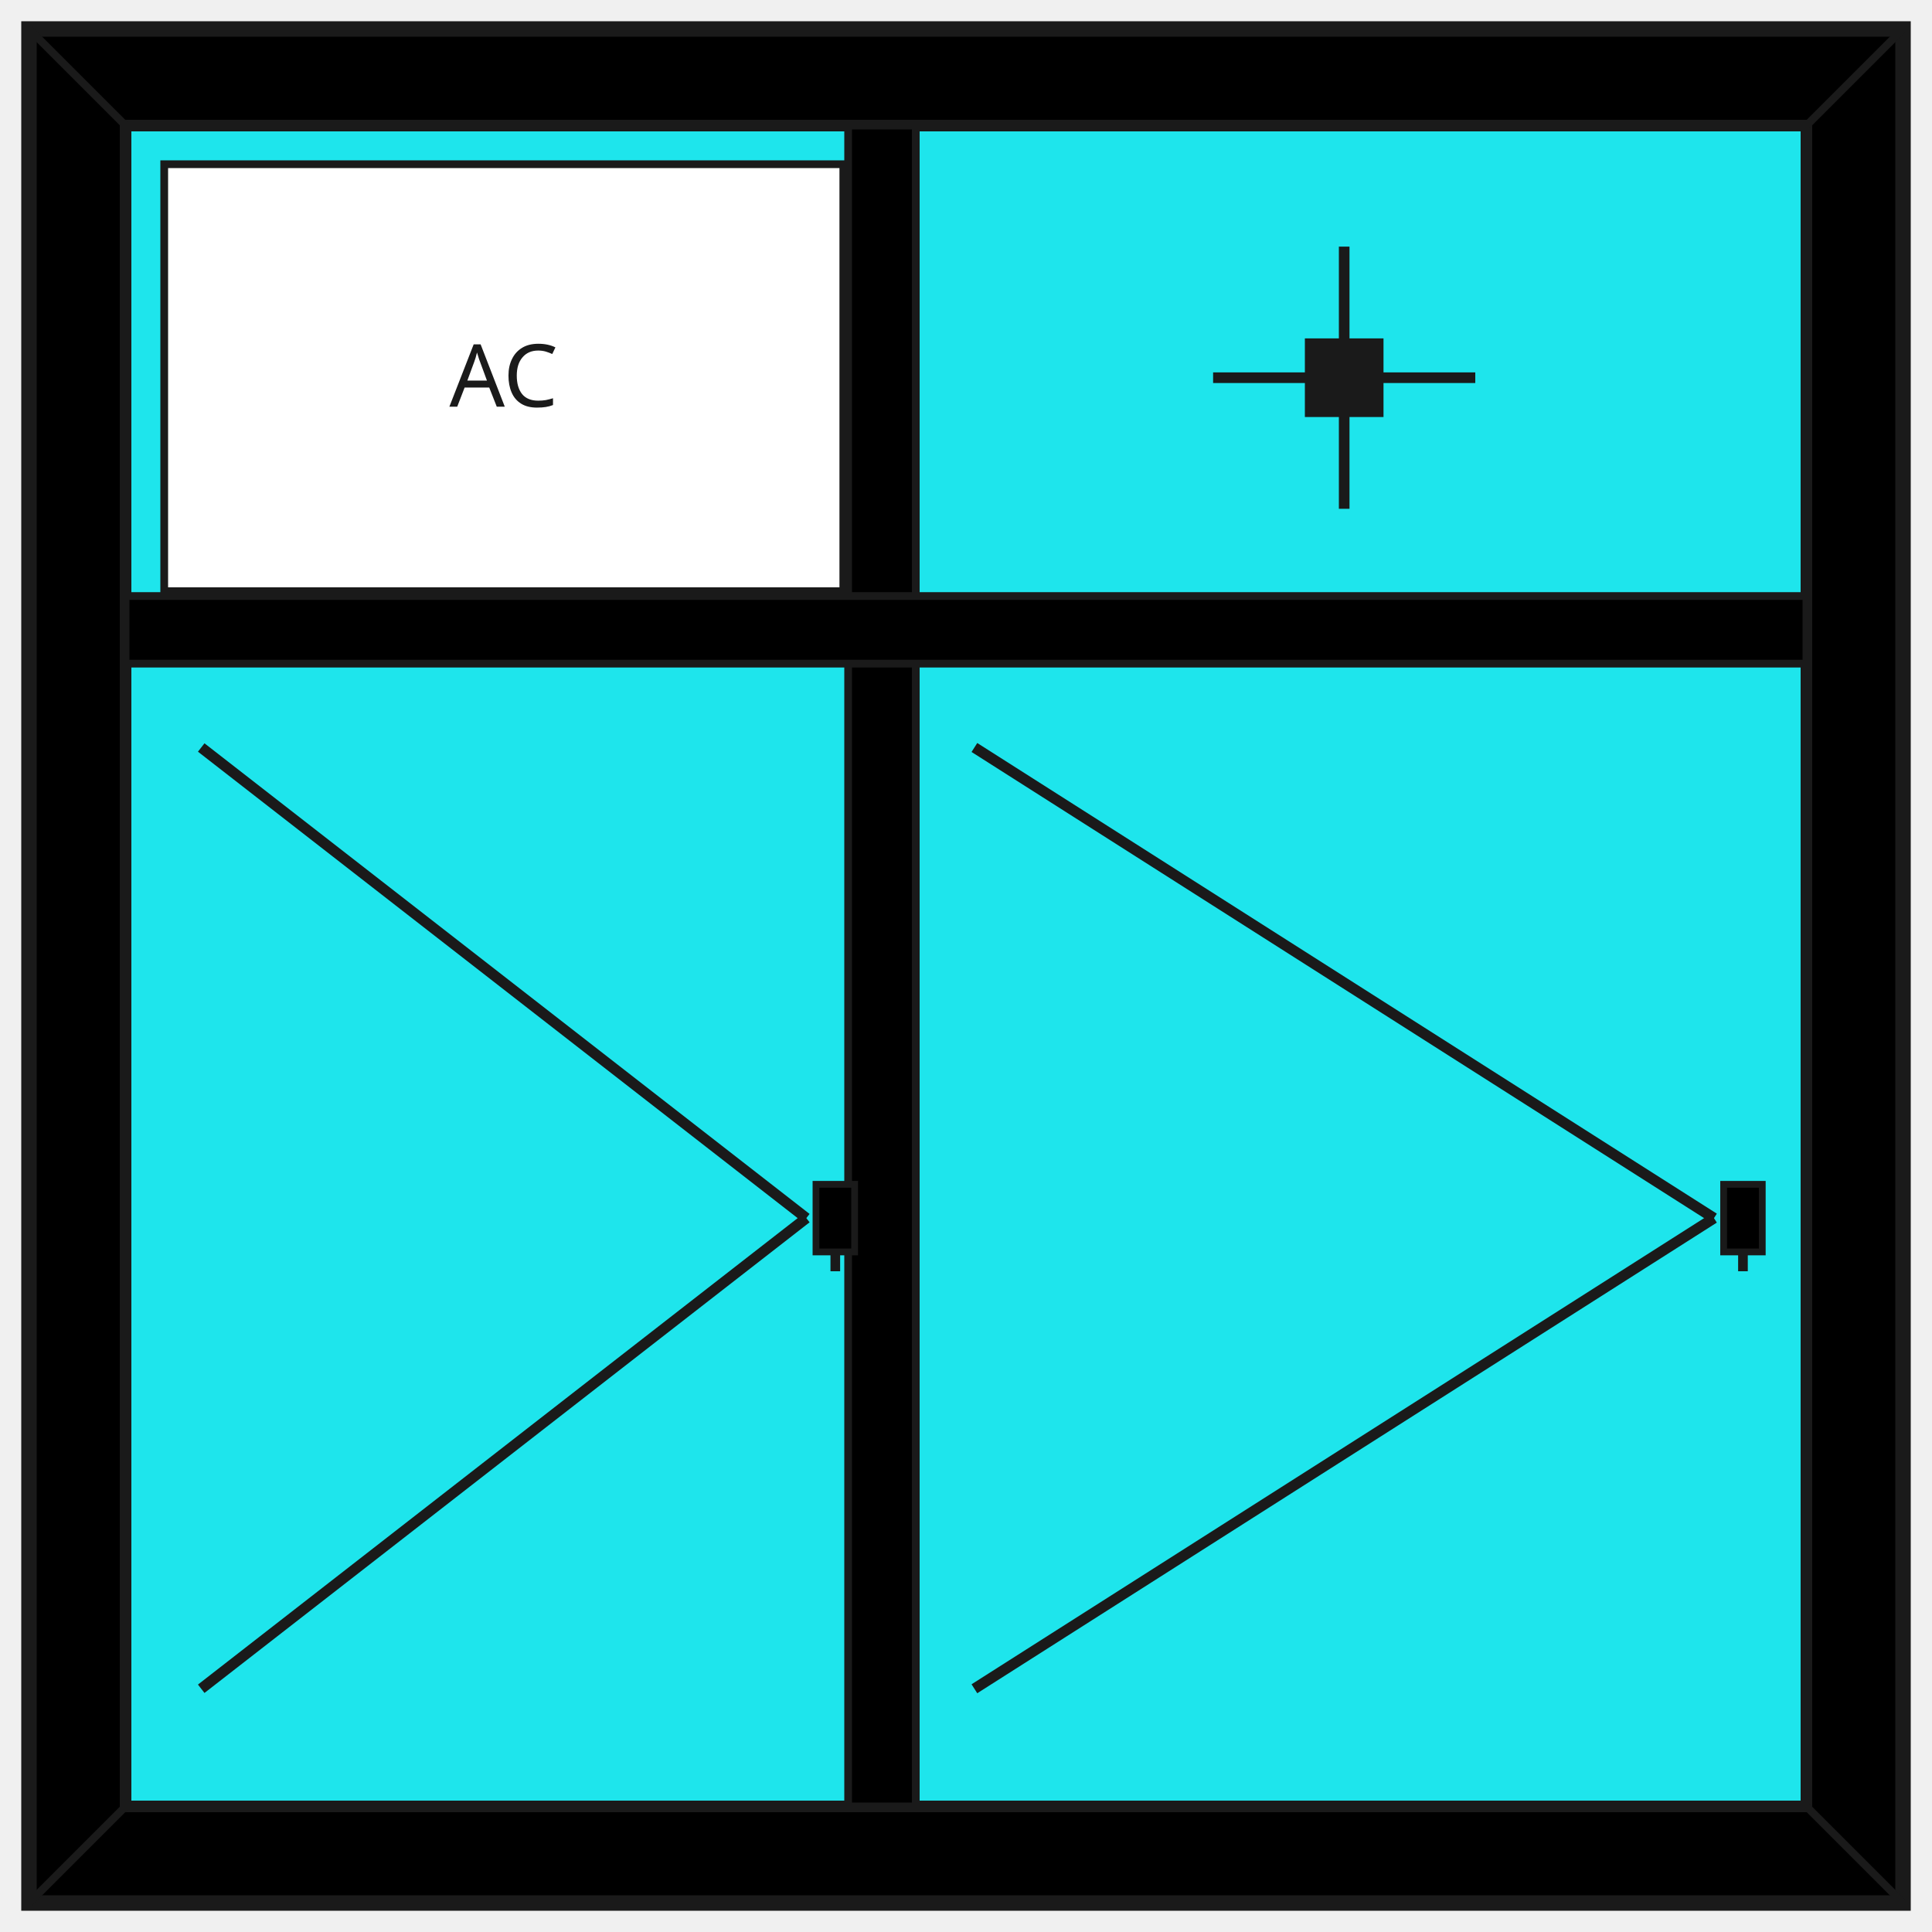
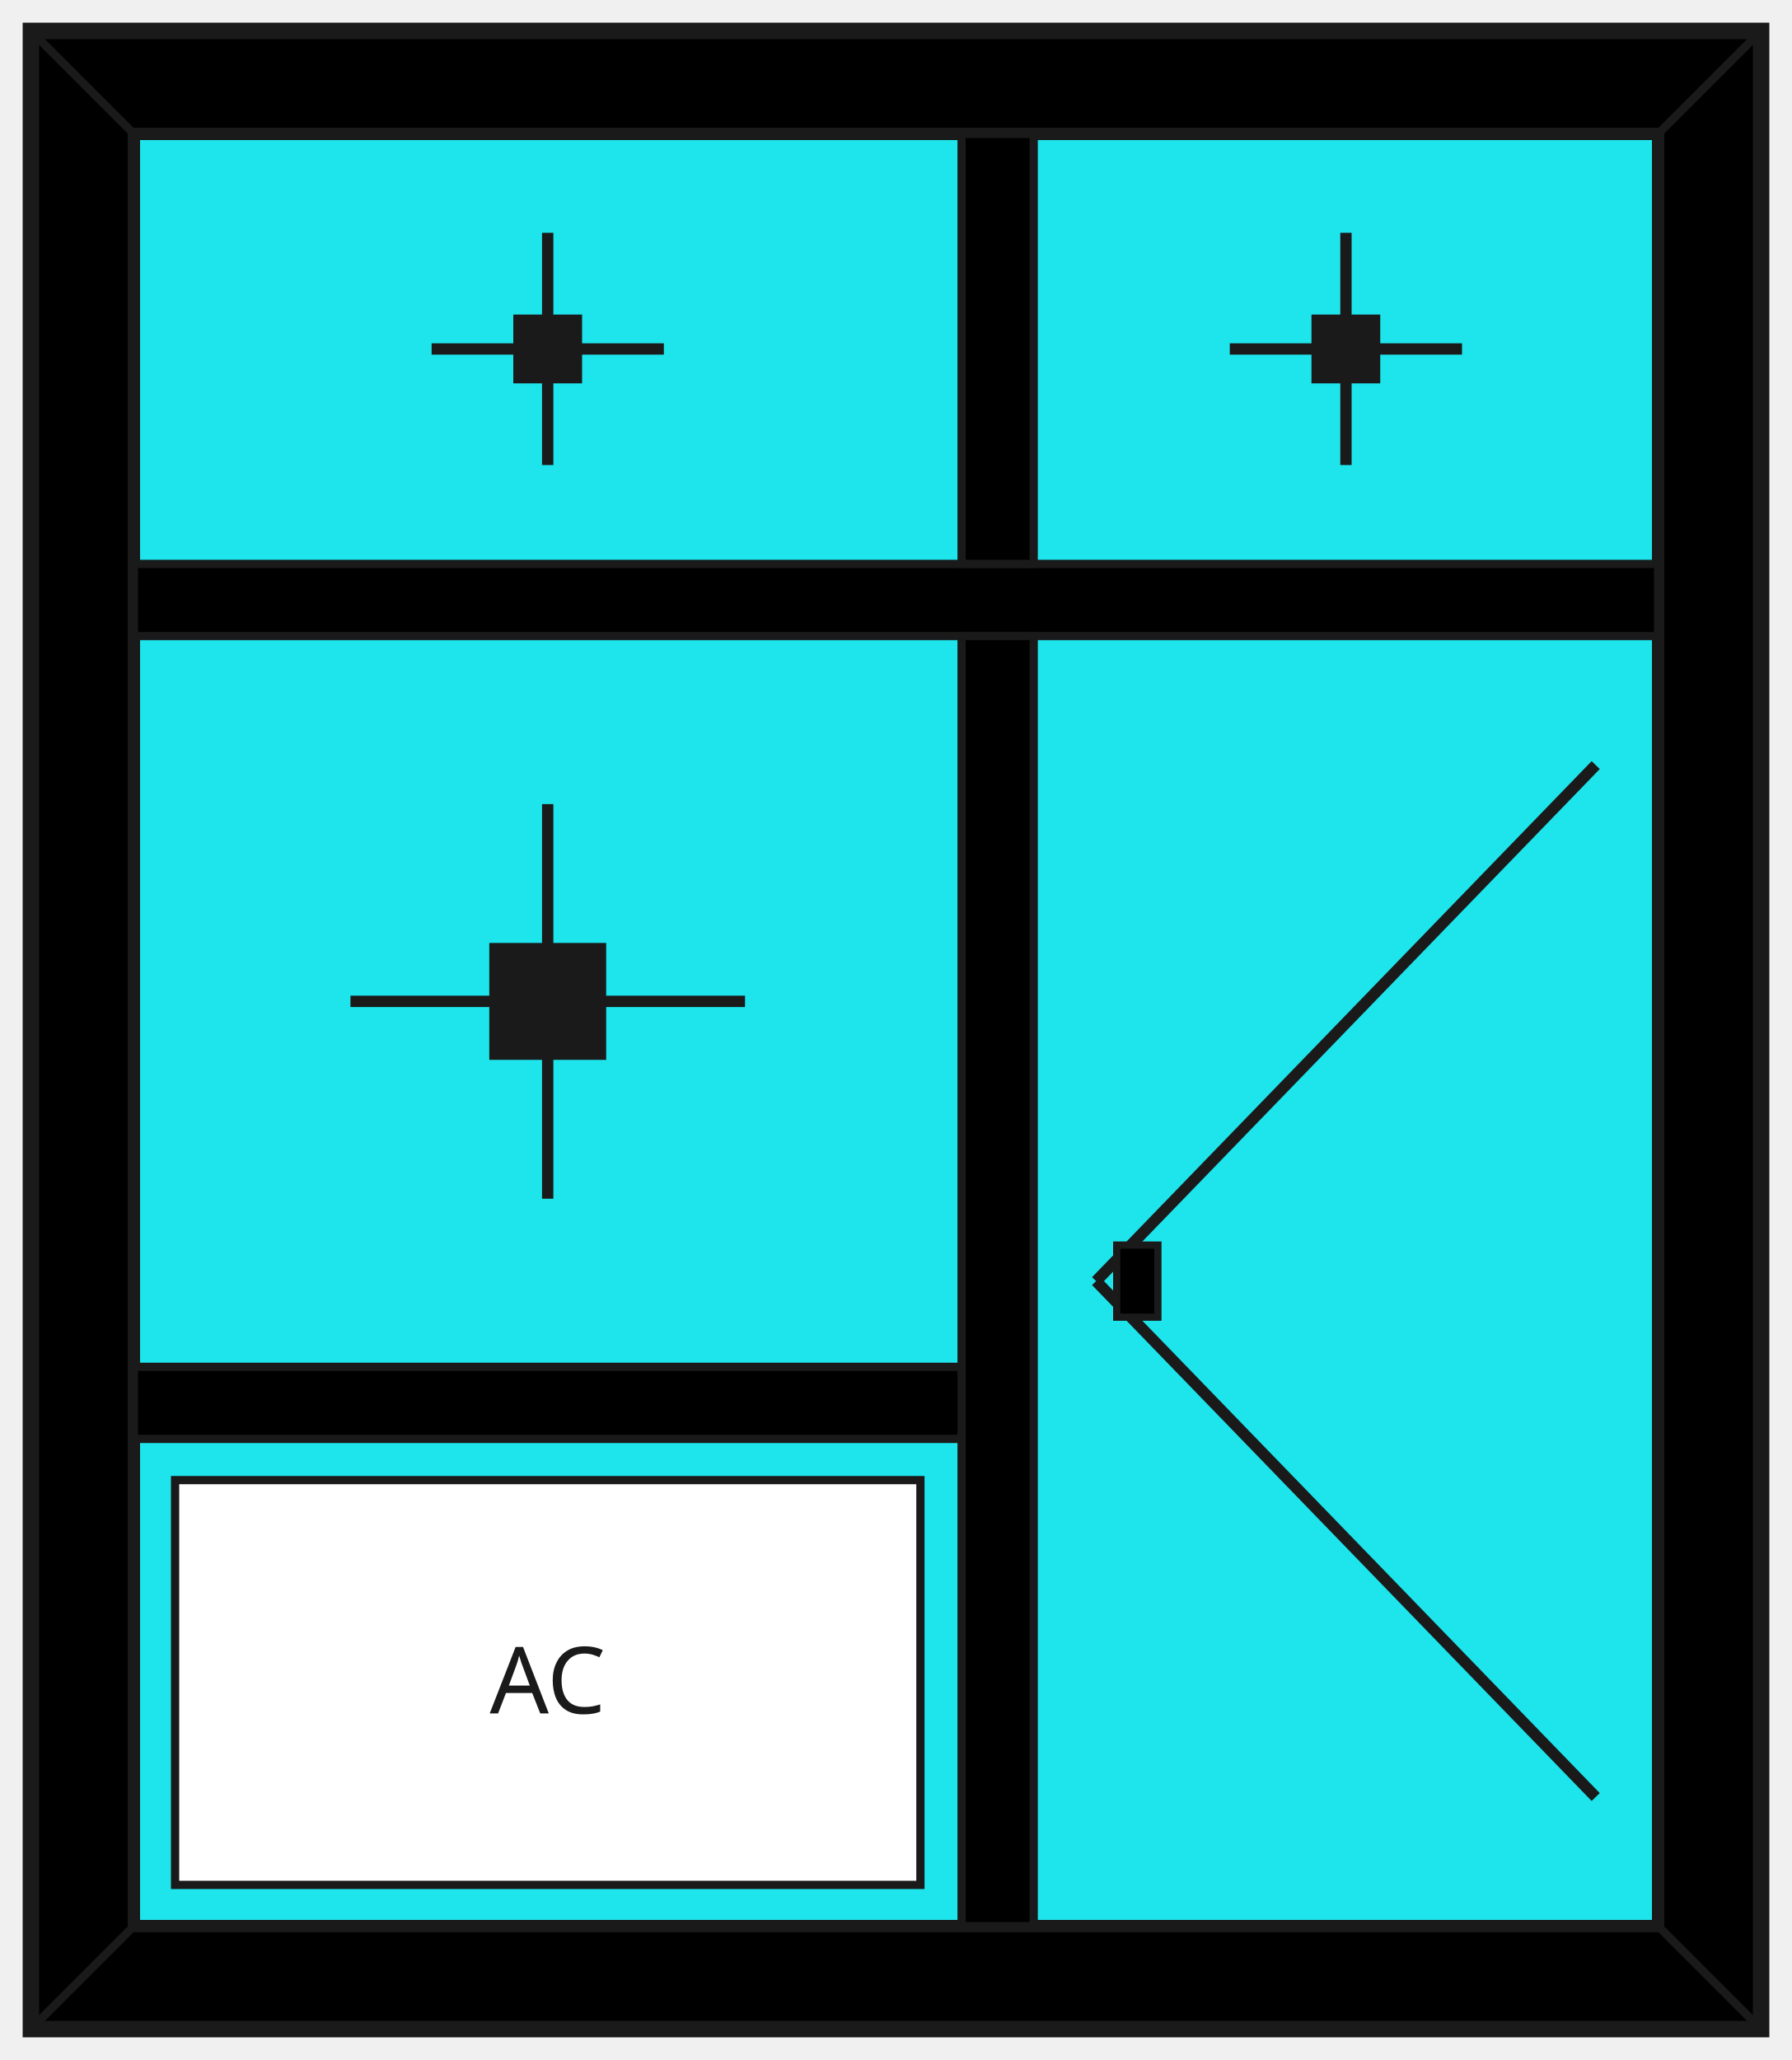
- <svg xmlns="http://www.w3.org/2000/svg" viewBox="0 0 200.00 200.00">
-   <rect x="3.00" y="3.00" width="194.00" height="194.00" fill="FRAME_COLOR" stroke="#1a1a1a" stroke-width="1.6" />
-   <rect x="13.00" y="13.00" width="174.00" height="174.00" fill="#1ee5ec" stroke="#1a1a1a" stroke-width="1.2" />
+ <svg xmlns="http://www.w3.org/2000/svg" viewBox="0 0 174.00 200.00">
+   <rect x="3.00" y="3.00" width="168.00" height="194.00" fill="FRAME_COLOR" stroke="#1a1a1a" stroke-width="1.6" />
+   <rect x="13.00" y="13.00" width="148.00" height="174.00" fill="#1ee5ec" stroke="#1a1a1a" stroke-width="1.2" />
  <line x1="3.00" y1="3.00" x2="13.00" y2="13.00" stroke="#1a1a1a" stroke-width="0.8" />
-   <line x1="197.00" y1="3.00" x2="187.00" y2="13.00" stroke="#1a1a1a" stroke-width="0.8" />
+   <line x1="171.00" y1="3.00" x2="161.00" y2="13.00" stroke="#1a1a1a" stroke-width="0.8" />
  <line x1="3.00" y1="197.00" x2="13.00" y2="187.00" stroke="#1a1a1a" stroke-width="0.8" />
-   <line x1="197.00" y1="197.00" x2="187.00" y2="187.00" stroke="#1a1a1a" stroke-width="0.8" />
-   <rect x="87.80" y="13.00" width="7.00" height="174.00" fill="FRAME_COLOR" stroke="#1a1a1a" stroke-width="0.8" />
-   <rect x="13.00" y="61.70" width="174.00" height="7.00" fill="FRAME_COLOR" stroke="#1a1a1a" stroke-width="0.8" />
-   <rect x="17.00" y="17.00" width="70.30" height="44.20" fill="#ffffff" stroke="#1a1a1a" stroke-width="0.8" />
-   <text x="52.15" y="42.10" font-size="9" font-family="sans-serif" text-anchor="middle" fill="#1a1a1a">AC</text>
-   <line x1="83.47" y1="126.10" x2="20.83" y2="77.38" stroke="#1a1a1a" stroke-width="1.1" />
-   <line x1="83.47" y1="126.10" x2="20.83" y2="174.82" stroke="#1a1a1a" stroke-width="1.1" />
-   <rect x="84.47" y="122.60" width="4.00" height="7.00" fill="FRAME_COLOR" stroke="#1a1a1a" stroke-width="0.7" />
-   <line x1="86.47" y1="129.60" x2="86.47" y2="131.60" stroke="#1a1a1a" stroke-width="1.0" />
-   <line x1="139.15" y1="25.53" x2="139.15" y2="52.67" stroke="#1a1a1a" stroke-width="1.1" />
-   <line x1="125.58" y1="39.10" x2="152.72" y2="39.10" stroke="#1a1a1a" stroke-width="1.1" />
-   <rect x="135.08" y="35.03" width="8.14" height="8.14" fill="#1a1a1a" />
-   <line x1="177.43" y1="126.10" x2="100.87" y2="77.38" stroke="#1a1a1a" stroke-width="1.1" />
-   <line x1="177.43" y1="126.10" x2="100.87" y2="174.82" stroke="#1a1a1a" stroke-width="1.1" />
-   <rect x="178.43" y="122.60" width="4.00" height="7.00" fill="FRAME_COLOR" stroke="#1a1a1a" stroke-width="0.7" />
-   <line x1="180.43" y1="129.60" x2="180.43" y2="131.60" stroke="#1a1a1a" stroke-width="1.0" />
+   <line x1="171.00" y1="197.00" x2="161.00" y2="187.00" stroke="#1a1a1a" stroke-width="0.8" />
+   <rect x="13.00" y="54.75" width="148.00" height="7.00" fill="FRAME_COLOR" stroke="#1a1a1a" stroke-width="0.8" />
+   <rect x="93.37" y="13.00" width="7.00" height="41.75" fill="FRAME_COLOR" stroke="#1a1a1a" stroke-width="0.8" />
+   <rect x="93.37" y="61.75" width="7.00" height="125.25" fill="FRAME_COLOR" stroke="#1a1a1a" stroke-width="0.8" />
+   <rect x="13.00" y="132.70" width="80.37" height="7.00" fill="FRAME_COLOR" stroke="#1a1a1a" stroke-width="0.8" />
+   <line x1="53.18" y1="22.60" x2="53.18" y2="45.15" stroke="#1a1a1a" stroke-width="1.1" />
+   <line x1="41.91" y1="33.88" x2="64.46" y2="33.88" stroke="#1a1a1a" stroke-width="1.1" />
+   <rect x="49.84" y="30.54" width="6.68" height="6.68" fill="#1a1a1a" />
+   <line x1="130.69" y1="22.60" x2="130.69" y2="45.15" stroke="#1a1a1a" stroke-width="1.1" />
+   <line x1="119.41" y1="33.88" x2="141.96" y2="33.88" stroke="#1a1a1a" stroke-width="1.1" />
+   <rect x="127.34" y="30.54" width="6.68" height="6.68" fill="#1a1a1a" />
+   <line x1="53.18" y1="78.07" x2="53.18" y2="116.38" stroke="#1a1a1a" stroke-width="1.1" />
+   <line x1="34.03" y1="97.22" x2="72.34" y2="97.22" stroke="#1a1a1a" stroke-width="1.1" />
+   <rect x="47.51" y="91.55" width="11.35" height="11.35" fill="#1a1a1a" />
+   <rect x="17.00" y="143.70" width="72.37" height="39.30" fill="#ffffff" stroke="#1a1a1a" stroke-width="0.8" />
+   <text x="53.18" y="166.35" font-size="9" font-family="sans-serif" text-anchor="middle" fill="#1a1a1a">AC</text>
+   <line x1="106.43" y1="124.38" x2="154.94" y2="74.28" stroke="#1a1a1a" stroke-width="1.1" />
+   <line x1="106.43" y1="124.38" x2="154.94" y2="174.47" stroke="#1a1a1a" stroke-width="1.1" />
+   <rect x="108.43" y="120.88" width="4.00" height="7.00" fill="FRAME_COLOR" stroke="#1a1a1a" stroke-width="0.7" />
</svg>
